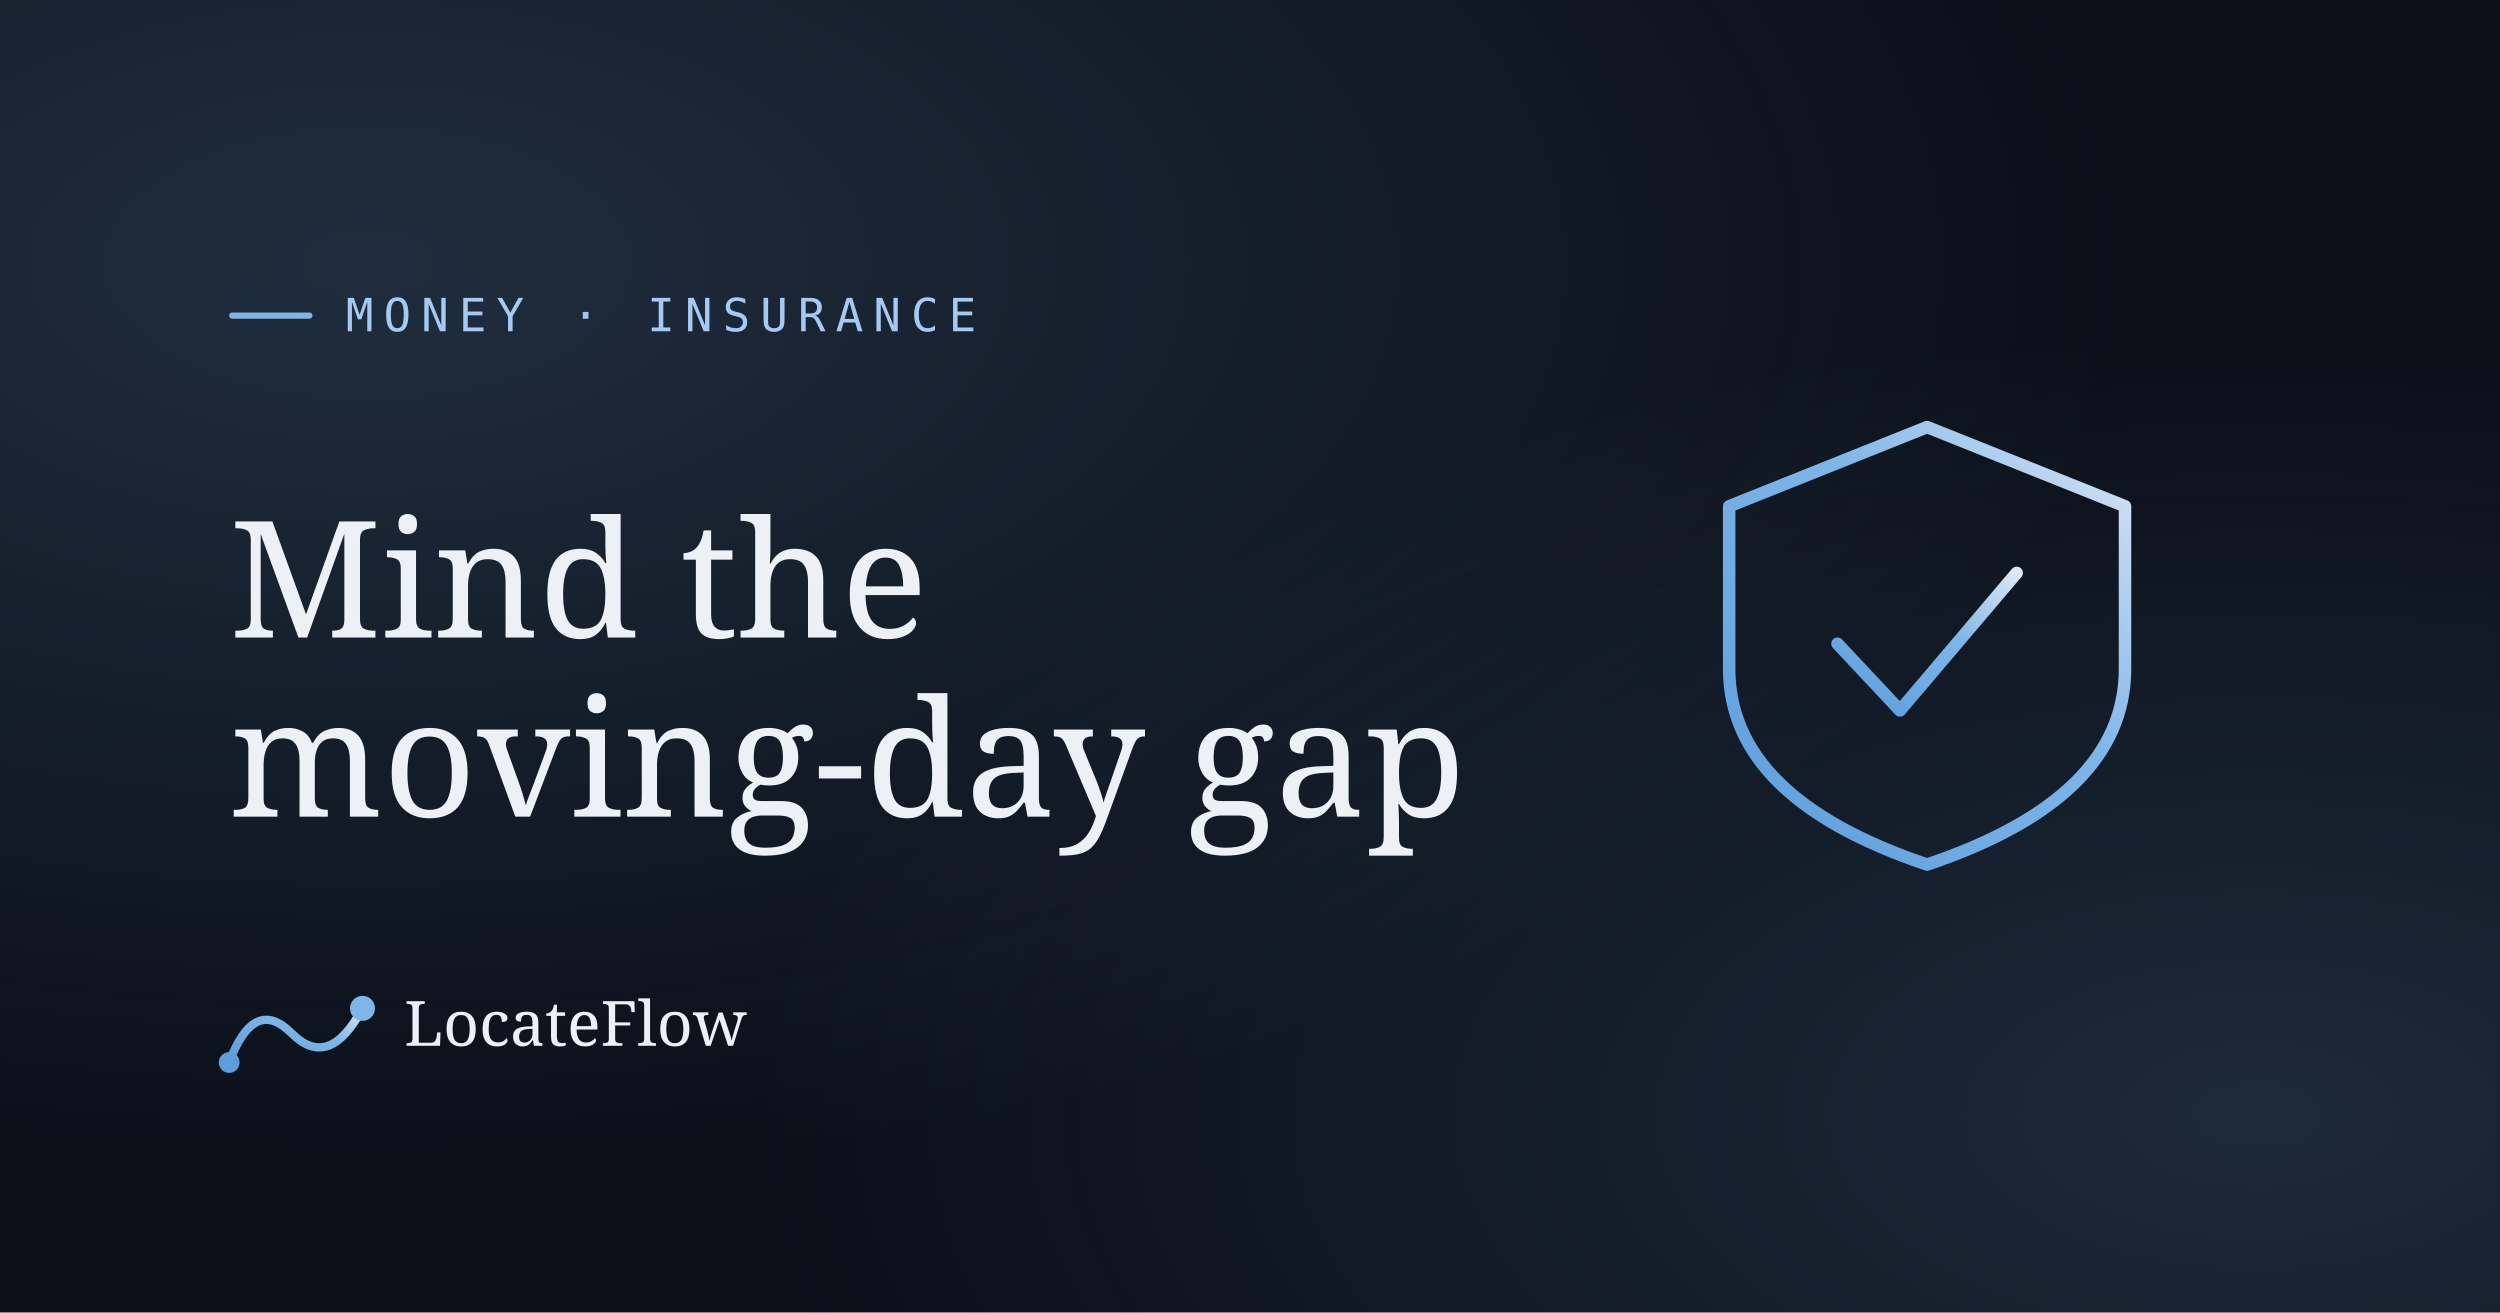
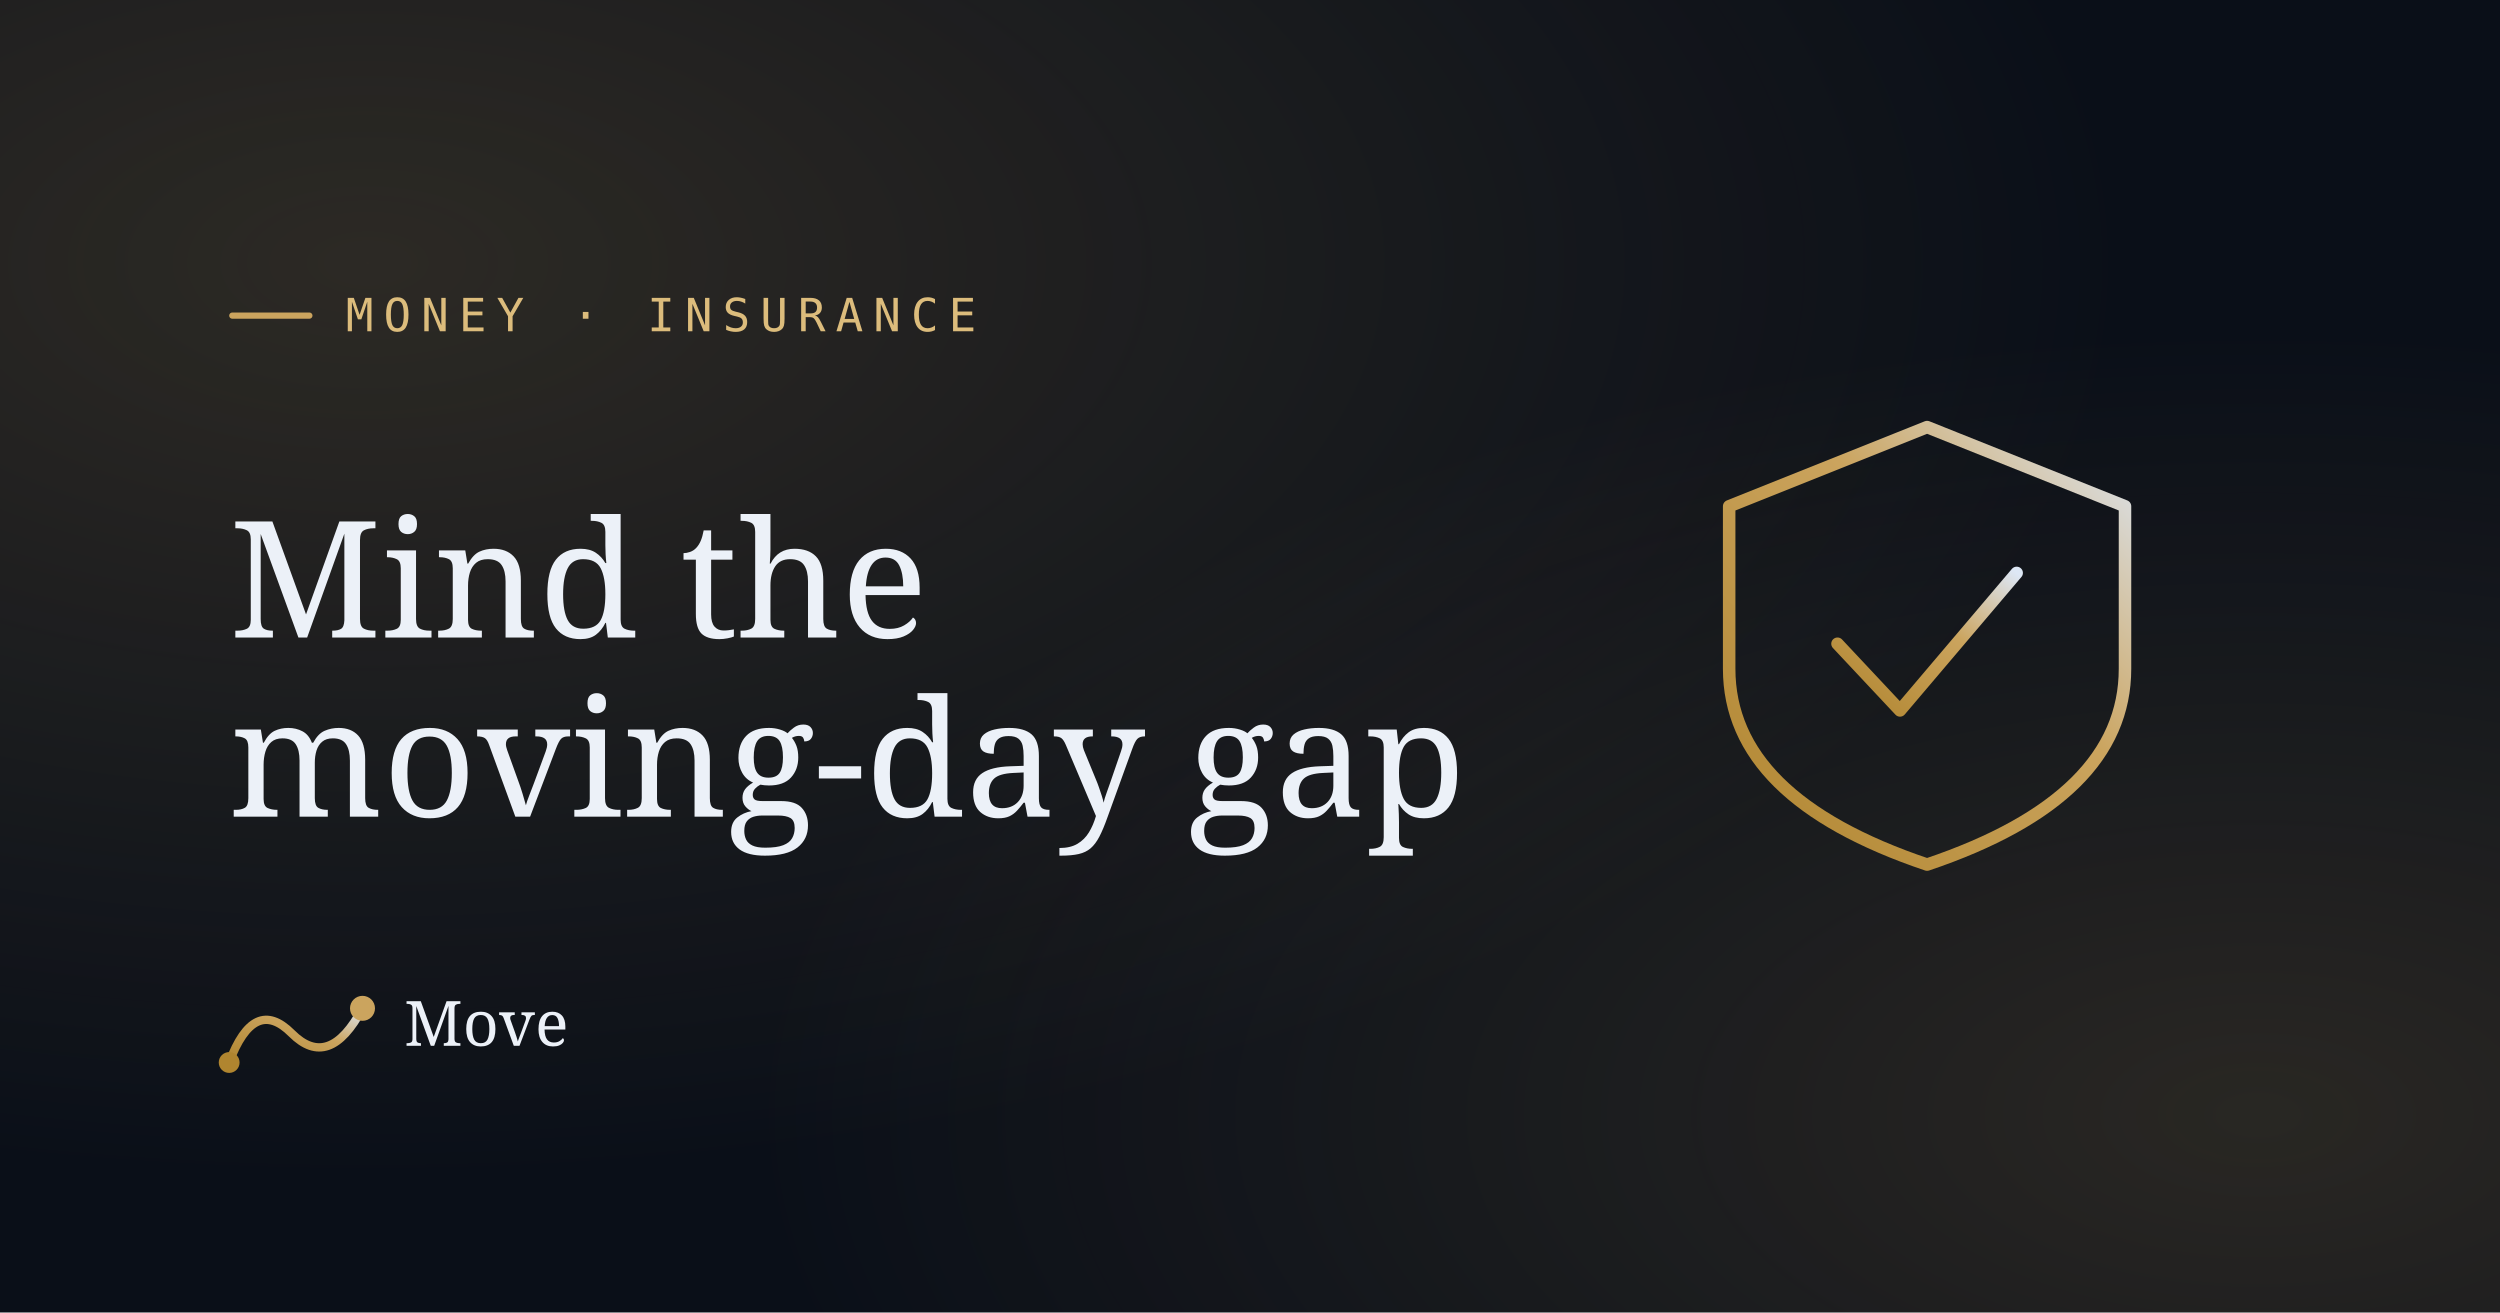
<svg xmlns="http://www.w3.org/2000/svg" viewBox="0 0 1200 630" fill="none" role="img" aria-label="The insurance coverage gap on moving day">
  <defs>
    <linearGradient id="flow" x1="0" y1="1" x2="1" y2="0">
-       <stop offset="0%" stop-color="#5C9DDC" />
-       <stop offset="60%" stop-color="#7FB6E8" />
+       <stop offset="0%" stop-color="#B0852F" />
+       <stop offset="60%" stop-color="#CBA45E" />
      <stop offset="100%" stop-color="#DDE7F5" />
    </linearGradient>
    <radialGradient id="tr" cx="0.15" cy="0.2" r="0.7">
-       <stop offset="0%" stop-color="#7FB6E8" stop-opacity="0.18" />
-       <stop offset="100%" stop-color="#7FB6E8" stop-opacity="0" />
+       <stop offset="0%" stop-color="#CBA45E" stop-opacity="0.18" />
+       <stop offset="100%" stop-color="#CBA45E" stop-opacity="0" />
    </radialGradient>
    <radialGradient id="br" cx="0.9" cy="0.85" r="0.6">
-       <stop offset="0%" stop-color="#7FB6E8" stop-opacity="0.16" />
-       <stop offset="100%" stop-color="#7FB6E8" stop-opacity="0" />
+       <stop offset="0%" stop-color="#CBA45E" stop-opacity="0.16" />
+       <stop offset="100%" stop-color="#CBA45E" stop-opacity="0" />
    </radialGradient>
  </defs>
  <rect width="1200" height="630" fill="#0A0F18" />
  <rect width="1200" height="630" fill="url(#tr)" />
  <rect width="1200" height="630" fill="url(#br)" />
-   <rect x="110" y="150" width="40" height="3" rx="1.5" fill="#7FB6E8" />
-   <text x="166" y="159" font-family="'Geist Mono', ui-monospace, monospace" font-size="22" letter-spacing="0.22em" fill="#A5C9F0">MONEY · INSURANCE</text>
-   <text x="110" y="306" font-family="Fraunces, Georgia, serif" font-size="78" font-weight="500" fill="#ECF1F8" letter-spacing="0">Mind the</text>
-   <text x="110" y="392" font-family="Fraunces, Georgia, serif" font-size="78" font-weight="500" fill="#ECF1F8" letter-spacing="0">moving-day gap</text>
+   <rect x="110" y="150" width="40" height="3" rx="1.5" fill="#CBA45E" />
+   <text x="166" y="159" font-family="'Geist Mono', ui-monospace, monospace" font-size="22" letter-spacing="0.22em" fill="#DCBC7C">MONEY · INSURANCE</text>
+   <text x="110" y="306" font-family="Playfair Display, Didot, Georgia, serif" font-size="78" font-weight="500" fill="#ECF1F8" letter-spacing="0">Mind the</text>
+   <text x="110" y="392" font-family="Playfair Display, Didot, Georgia, serif" font-size="78" font-weight="500" fill="#ECF1F8" letter-spacing="0">moving-day gap</text>
  <g transform="translate(830,205)" stroke="url(#flow)" stroke-width="6" stroke-linecap="round" stroke-linejoin="round">
    <path d="M95 0 L190 38 V 116 Q 190 178 95 210 Q 0 178 0 116 V 38 Z" />
    <path d="M52 104 l30 32 l56 -66" />
  </g>
  <g transform="translate(110,470)">
    <path d="M0 40 Q 12 8, 30 26 T 64 14" stroke="url(#flow)" stroke-width="4" fill="none" stroke-linecap="round" />
-     <circle cx="0" cy="40" r="5" fill="#5C9DDC" />
-     <circle cx="64" cy="14" r="6" fill="#7FB6E8" />
-     <text x="84" y="32" font-family="Fraunces, Georgia, serif" font-size="30" fill="#ECF1F8">LocateFlow</text>
+     <circle cx="0" cy="40" r="5" fill="#B0852F" />
+     <circle cx="64" cy="14" r="6" fill="#CBA45E" />
+     <text x="84" y="32" font-family="Playfair Display, Didot, Georgia, serif" font-size="30" fill="#ECF1F8">Move</text>
  </g>
</svg>
